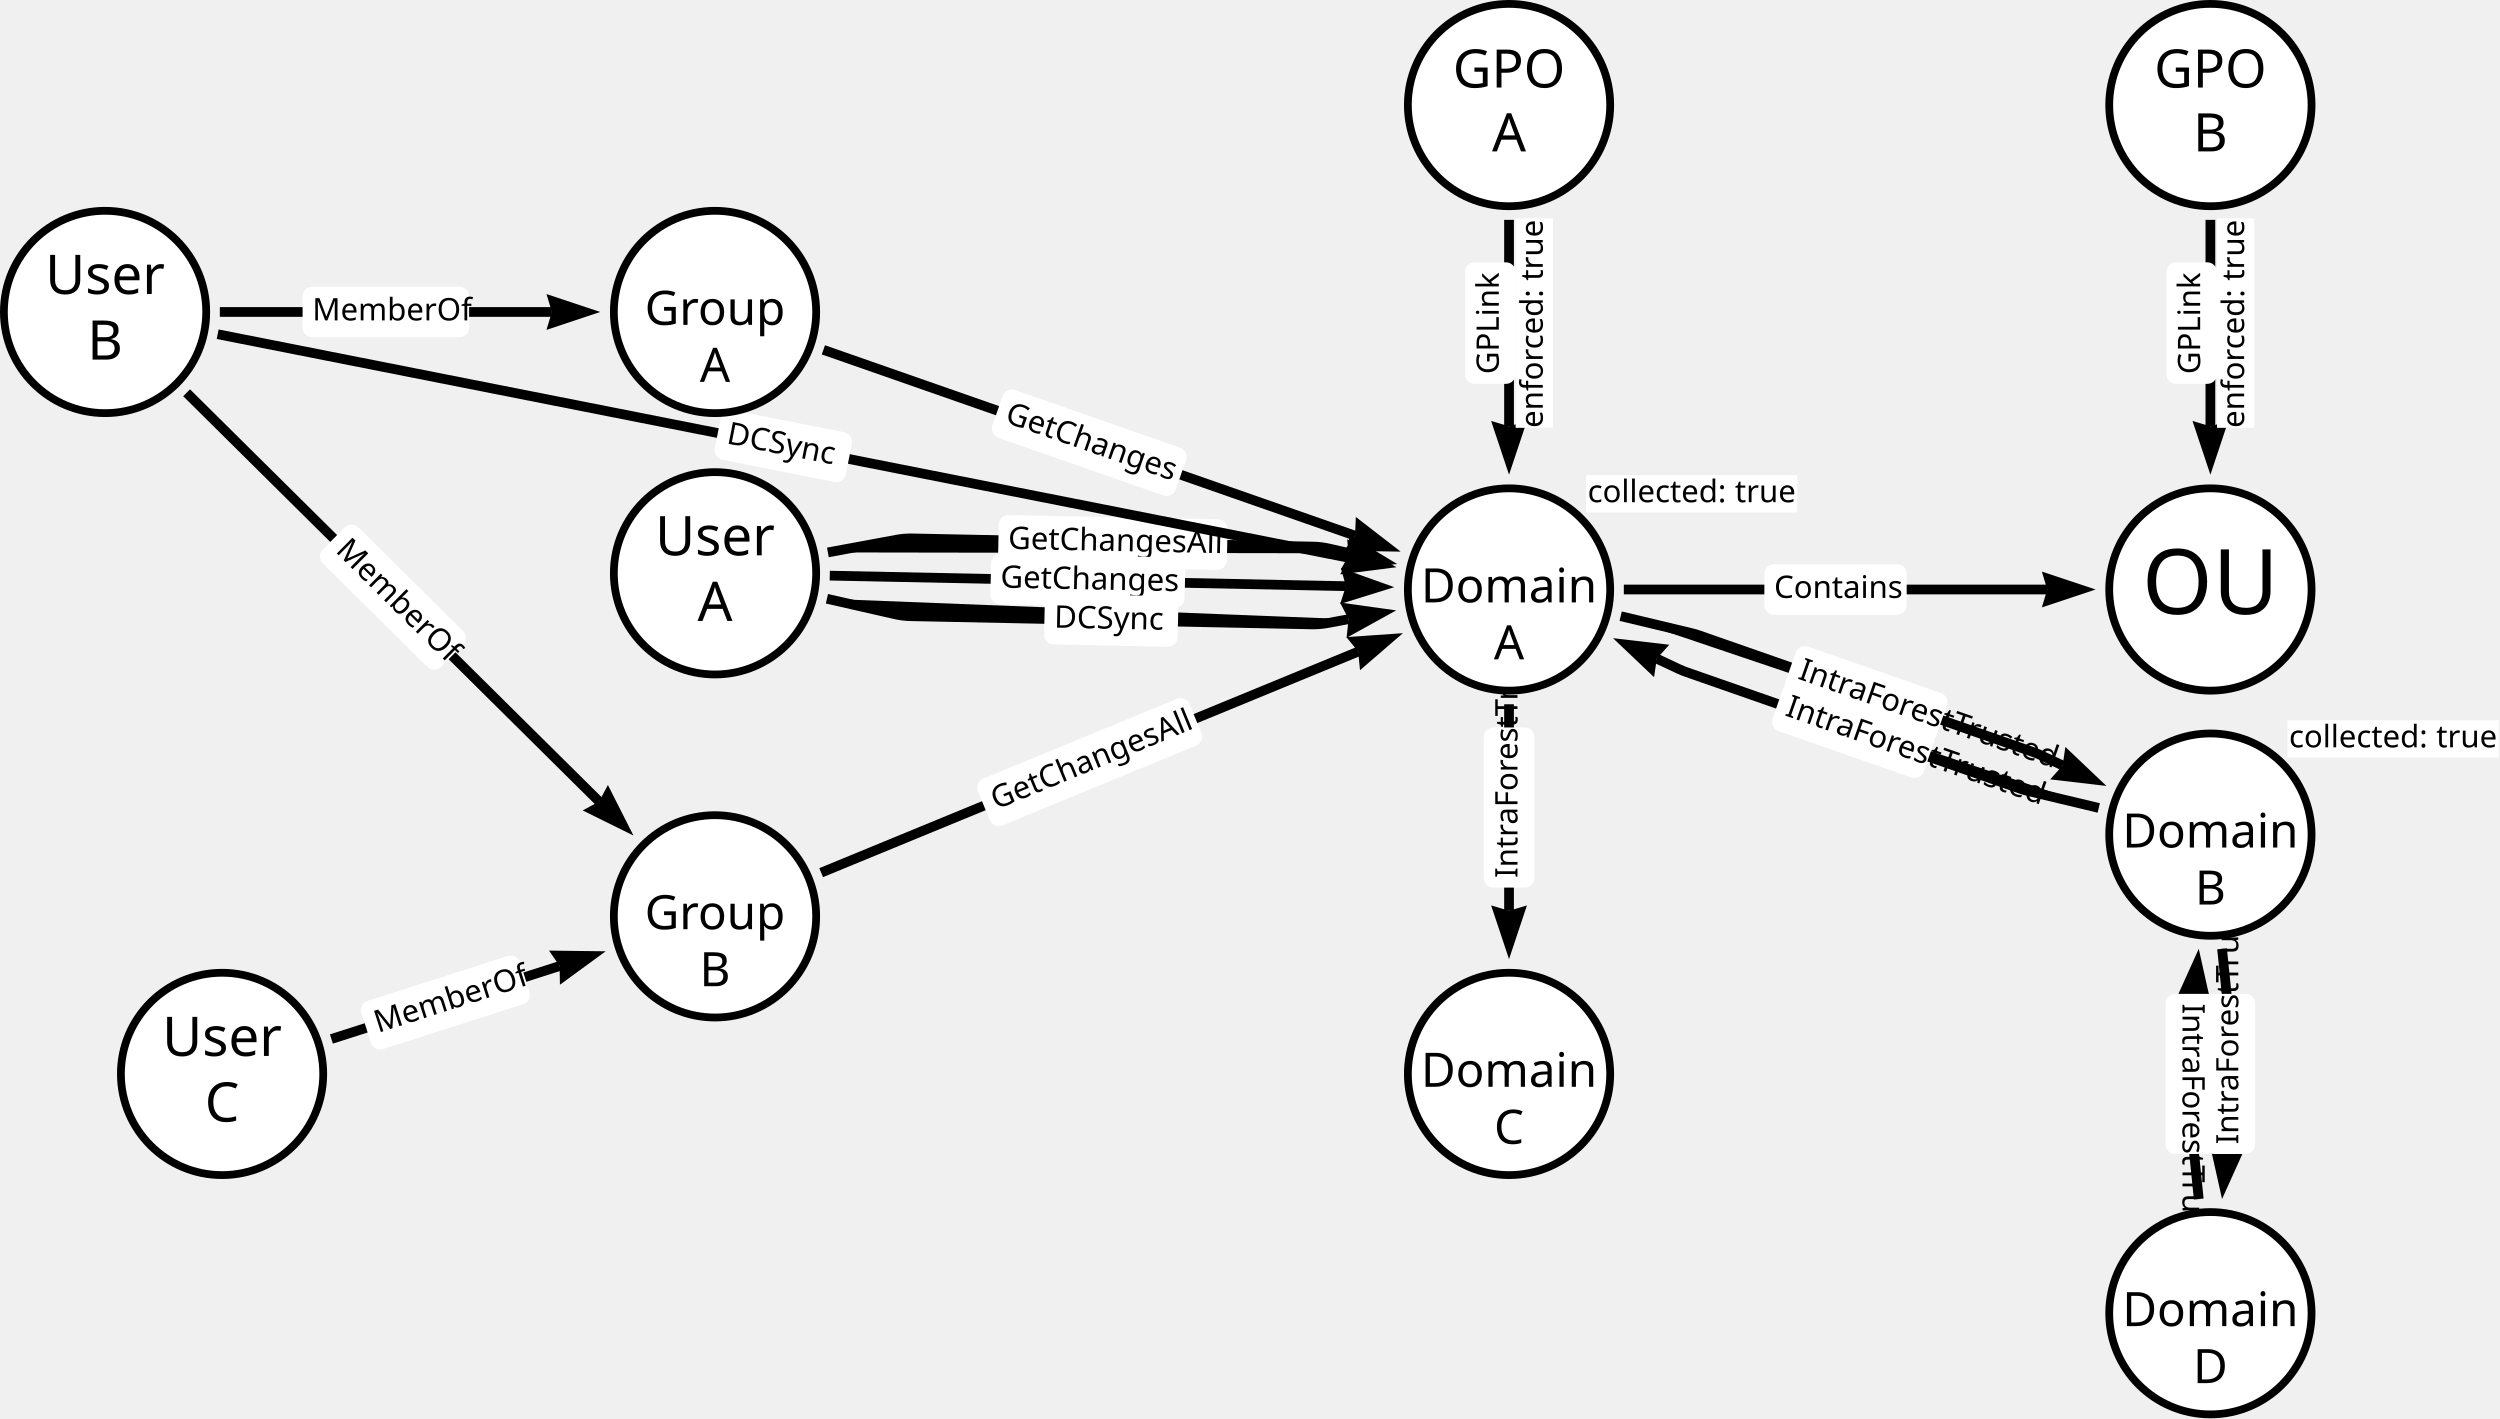
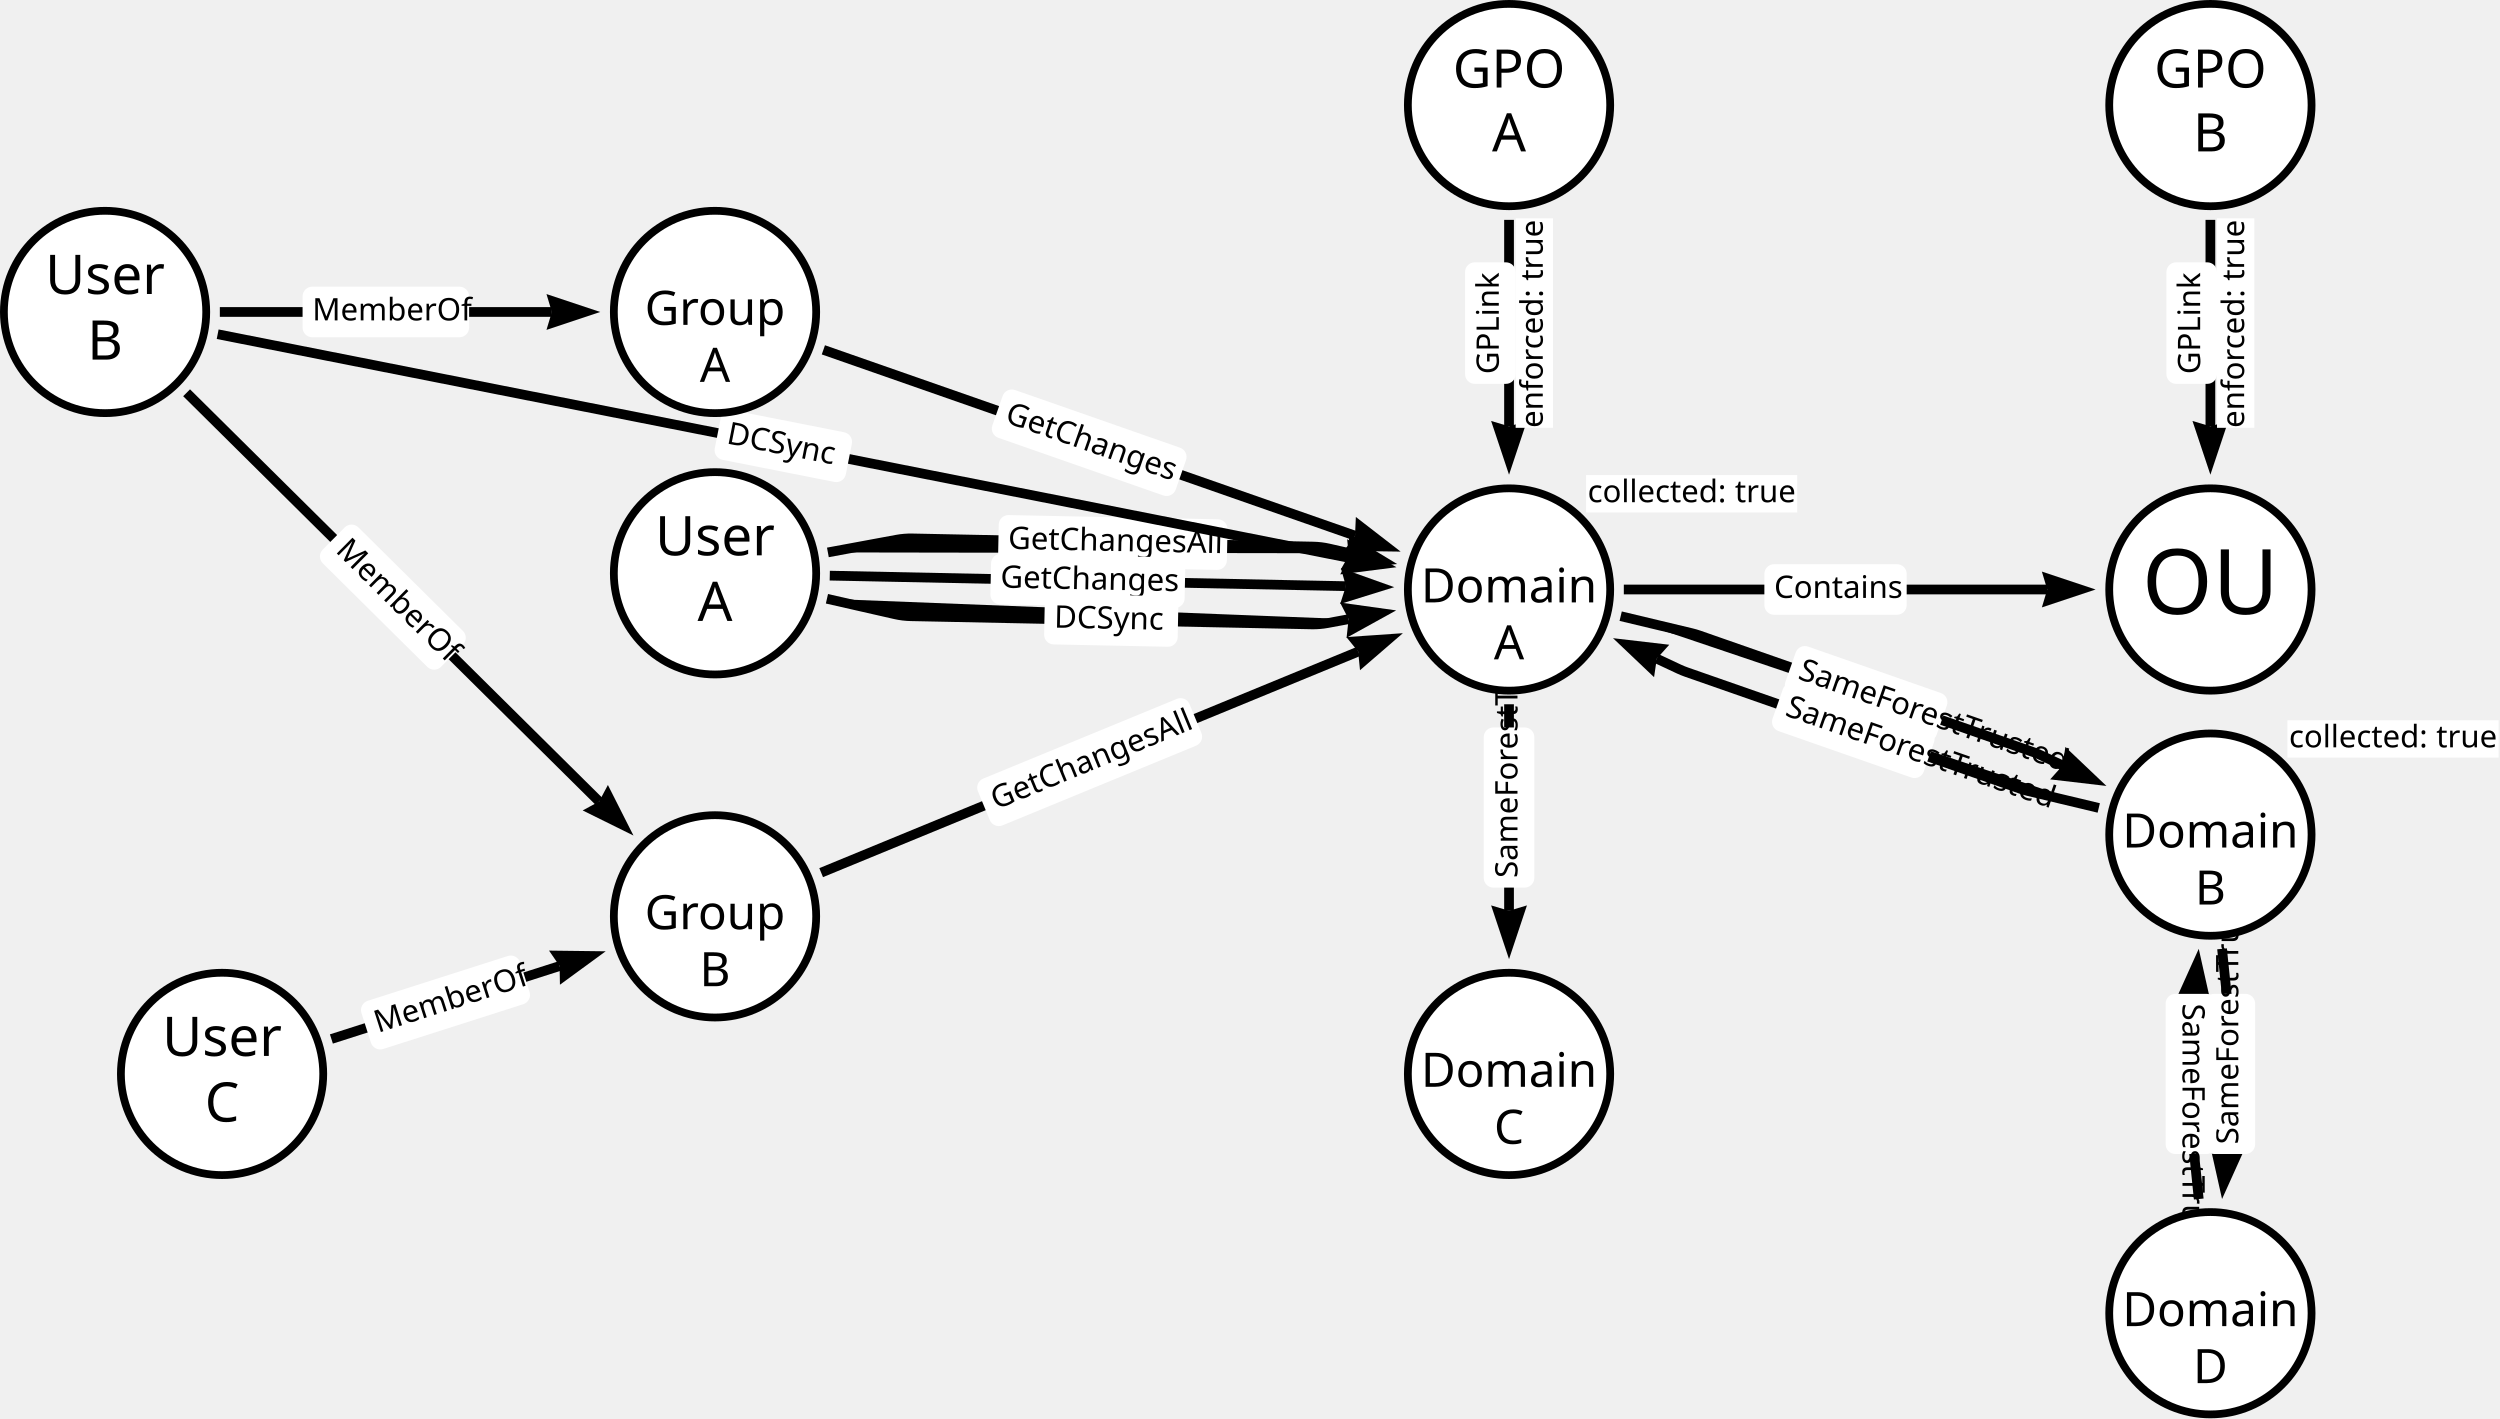
<svg xmlns="http://www.w3.org/2000/svg" width="1285" height="729" viewBox="0 0 1285 729">
  <defs>
    <style type="text/css" />
  </defs>
  <g transform="translate(-75 58) scale(1)">
    <g class="relationship">
      <g transform="translate(850.6427 245) rotate(19.26526)" stroke-width="5" stroke="#000000">
        <path d="M 58.695 -5.99 L 95.969 -9.793 A 40 40 0 0 1 100.03 -10 L 190.943 -10 L 281.855 -10 A 40 40 0 0 1 285.916 -9.793 L 298.456 -8.514 L 298.456 -8.514" />
        <polygon points="-24.862,0 -27.625,9.208 0,0 -27.625,-9.208" fill="#000000" transform="translate(381.8851 0) rotate(5.826689) translate(-59 0)" stroke="none" />
      </g>
      <g transform="translate(1034.192 298.56) rotate(19.26526) translate(0 -13)">
        <g transform="translate(0 0)">
          <g transform="translate(-41.16667 0)" fill="#ffffff" stroke="#000000" stroke-width="0">
            <rect x="0" y="0" width="82.333" height="26" rx="5" ry="5" stroke="none" />
-             <text xml:space="preserve" x="5" y="17.336" stroke="none" text-anchor="left" font-family="sans-serif" font-size="16" font-weight="normal" fill="#000000">IntraForestTrusted</text>
+             <text xml:space="preserve" x="5" y="17.336" stroke="none" text-anchor="left" font-family="sans-serif" font-size="16" font-weight="normal" fill="#000000">SameForestTrusted</text>
          </g>
        </g>
      </g>
    </g>
    <g class="relationship">
      <g transform="translate(1211.143 371) rotate(-160.7347)" stroke-width="5" stroke="#000000">
        <path d="M 58.695 -5.99 L 95.969 -9.793 A 40 40 0 0 1 100.03 -10 L 190.943 -10 L 281.855 -10 A 40 40 0 0 1 285.916 -9.793 L 298.456 -8.514 L 298.456 -8.514" />
        <polygon points="-24.862,0 -27.625,9.208 0,0 -27.625,-9.208" fill="#000000" transform="translate(381.8851 0) rotate(5.826689) translate(-59 0)" stroke="none" />
      </g>
      <g transform="translate(1027.593 317.44) rotate(19.26526) translate(0 -13)">
        <g transform="translate(0 0)">
          <g transform="translate(-41.16667 0)" fill="#ffffff" stroke="#000000" stroke-width="0">
            <rect x="0" y="0" width="82.333" height="26" rx="5" ry="5" stroke="none" />
-             <text xml:space="preserve" x="5" y="17.336" stroke="none" text-anchor="left" font-family="sans-serif" font-size="16" font-weight="normal" fill="#000000">IntraForestTrusted</text>
+             <text xml:space="preserve" x="5" y="17.336" stroke="none" text-anchor="left" font-family="sans-serif" font-size="16" font-weight="normal" fill="#000000">SameForestTrusted</text>
          </g>
        </g>
      </g>
    </g>
    <g class="relationship">
      <g transform="translate(850.6427 245) rotate(90)" stroke-width="5" stroke="#000000">
        <path d="M 59 0 L 165.138 0" />
        <polygon points="-24.862,0 -27.625,9.208 0,0 -27.625,-9.208" fill="#000000" transform="translate(190 0) rotate(0)" stroke="none" />
      </g>
      <g transform="translate(850.6427 357.0689) rotate(270) translate(0 -13)">
        <g transform="translate(0 0)">
          <g transform="translate(-41.16667 0)" fill="#ffffff" stroke="#000000" stroke-width="0">
            <rect x="0" y="0" width="82.333" height="26" rx="5" ry="5" stroke="none" />
-             <text xml:space="preserve" x="5" y="17.336" stroke="none" text-anchor="left" font-family="sans-serif" font-size="16" font-weight="normal" fill="#000000">IntraForestTrusted</text>
+             <text xml:space="preserve" x="5" y="17.336" stroke="none" text-anchor="left" font-family="sans-serif" font-size="16" font-weight="normal" fill="#000000">SameForestTrusted</text>
          </g>
        </g>
      </g>
    </g>
    <g class="relationship">
      <g transform="translate(442.5144 102.3532) rotate(19.26526)" stroke-width="5" stroke="#000000">
        <path d="M 59 0 L 348.477 0" />
        <polygon points="-24.862,0 -27.625,9.208 0,0 -27.625,-9.208" fill="#000000" transform="translate(373.3388 0) rotate(0)" stroke="none" />
      </g>
      <g transform="translate(634.8436 169.5751) rotate(19.26526) translate(0 -13)">
        <g transform="translate(0 0)">
          <g transform="translate(-49.925 0)" fill="#ffffff" stroke="#000000" stroke-width="0">
            <rect x="0" y="0" width="99.85" height="26" rx="5" ry="5" stroke="none" />
            <text xml:space="preserve" x="5" y="17.336" stroke="none" text-anchor="left" font-family="sans-serif" font-size="16" font-weight="normal" fill="#000000">GetChanges</text>
          </g>
        </g>
      </g>
    </g>
    <g class="relationship">
      <g transform="translate(442.5144 413) rotate(-22.37379)" stroke-width="5" stroke="#000000">
        <path d="M 59 0 L 357.491 0" />
        <polygon points="-24.862,0 -27.625,9.208 0,0 -27.625,-9.208" fill="#000000" transform="translate(382.3533 0) rotate(0)" stroke="none" />
      </g>
      <g transform="translate(635.0833 333.7319) rotate(-22.37379) translate(0 -13)">
        <g transform="translate(0 0)">
          <g transform="translate(-58.80833 0)" fill="#ffffff" stroke="#000000" stroke-width="0">
            <rect x="0" y="0" width="117.617" height="26" rx="5" ry="5" stroke="none" />
            <text xml:space="preserve" x="5" y="17.336" stroke="none" text-anchor="left" font-family="sans-serif" font-size="16" font-weight="normal" fill="#000000">GetChangesAll</text>
          </g>
        </g>
      </g>
    </g>
    <g class="relationship">
      <g transform="translate(442.5144 236.6766) rotate(1.168332)" stroke-width="5" stroke="#000000">
        <path d="M 57.784 -11.917 L 92.976 -19.175 A 40 40 0 0 1 101.056 -20 L 204.107 -20 L 307.158 -20 A 40 40 0 0 1 315.237 -19.175 L 326.08 -16.939 L 326.08 -16.939" />
        <polygon points="-24.862,0 -27.625,9.208 0,0 -27.625,-9.208" fill="#000000" transform="translate(408.2132 0) rotate(11.65338) translate(-59 0)" stroke="none" />
      </g>
      <g transform="translate(646.9864 220.8425) rotate(1.168332) translate(0 -13)">
        <g transform="translate(0 0)">
          <g transform="translate(-58.80833 0)" fill="#ffffff" stroke="#000000" stroke-width="0">
            <rect x="0" y="0" width="117.617" height="26" rx="5" ry="5" stroke="none" />
            <text xml:space="preserve" x="5" y="17.336" stroke="none" text-anchor="left" font-family="sans-serif" font-size="16" font-weight="normal" fill="#000000">GetChangesAll</text>
          </g>
        </g>
      </g>
    </g>
    <g class="relationship">
      <g transform="translate(442.5144 236.6766) rotate(1.168332)" stroke-width="5" stroke="#000000">
        <path d="M 59 0 L 324.351 0" />
        <polygon points="-24.862,0 -27.625,9.208 0,0 -27.625,-9.208" fill="#000000" transform="translate(349.2132 0) rotate(0)" stroke="none" />
      </g>
      <g transform="translate(634.1501 240.5848) rotate(1.168332) translate(0 -13)">
        <g transform="translate(0 0)">
          <g transform="translate(-49.925 0)" fill="#ffffff" stroke="#000000" stroke-width="0">
            <rect x="0" y="0" width="99.85" height="26" rx="5" ry="5" stroke="none" />
            <text xml:space="preserve" x="5" y="17.336" stroke="none" text-anchor="left" font-family="sans-serif" font-size="16" font-weight="normal" fill="#000000">GetChanges</text>
          </g>
        </g>
      </g>
    </g>
    <g class="relationship">
      <g transform="translate(442.5144 236.6766) rotate(1.168332)" stroke-width="5" stroke="#000000">
        <path d="M 57.784 11.917 L 92.976 19.175 A 40 40 0 0 0 101.056 20 L 204.107 20 L 307.158 20 A 40 40 0 0 0 315.237 19.175 L 326.08 16.939 L 326.08 16.939" />
        <polygon points="-24.862,0 -27.625,9.208 0,0 -27.625,-9.208" fill="#000000" transform="translate(408.2132 0) rotate(-11.65338) translate(-59 0)" stroke="none" />
      </g>
      <g transform="translate(646.1708 260.8341) rotate(1.168332) translate(0 -13)">
        <g transform="translate(0 0)">
          <g transform="translate(-34.33333 0)" fill="#ffffff" stroke="#000000" stroke-width="0">
            <rect x="0" y="0" width="68.667" height="26" rx="5" ry="5" stroke="none" />
            <text xml:space="preserve" x="5" y="17.336" stroke="none" text-anchor="left" font-family="sans-serif" font-size="16" font-weight="normal" fill="#000000">DCSync</text>
          </g>
        </g>
      </g>
    </g>
    <g class="relationship">
      <g transform="translate(129 102.3532) rotate(44.73676)" stroke-width="5" stroke="#000000">
        <path d="M 59 0 L 357.491 0" />
        <polygon points="-24.862,0 -27.625,9.208 0,0 -27.625,-9.208" fill="#000000" transform="translate(382.3533 0) rotate(0)" stroke="none" />
      </g>
      <g transform="translate(276.9268 248.927) rotate(44.73676) translate(0 -13)">
        <g transform="translate(0 0)">
          <g transform="translate(-42.8 0)" fill="#ffffff" stroke="#000000" stroke-width="0">
            <rect x="0" y="0" width="85.6" height="26" rx="5" ry="5" stroke="none" />
            <text xml:space="preserve" x="5" y="17.336" stroke="none" text-anchor="left" font-family="sans-serif" font-size="16" font-weight="normal" fill="#000000">MemberOf</text>
          </g>
        </g>
      </g>
    </g>
    <g class="relationship">
      <g transform="translate(129 102.3532) rotate(0)" stroke-width="5" stroke="#000000">
        <path d="M 59 0 L 229.652 0" />
        <polygon points="-24.862,0 -27.625,9.208 0,0 -27.625,-9.208" fill="#000000" transform="translate(254.5144 0) rotate(0)" stroke="none" />
      </g>
      <g transform="translate(273.3261 102.3532) rotate(0) translate(0 -13)">
        <g transform="translate(0 0)">
          <g transform="translate(-42.8 0)" fill="#ffffff" stroke="#000000" stroke-width="0">
            <rect x="0" y="0" width="85.6" height="26" rx="5" ry="5" stroke="none" />
            <text xml:space="preserve" x="5" y="17.336" stroke="none" text-anchor="left" font-family="sans-serif" font-size="16" font-weight="normal" fill="#000000">MemberOf</text>
          </g>
        </g>
      </g>
    </g>
    <g class="relationship">
      <g transform="translate(189.1427 494) rotate(-17.72848)" stroke-width="5" stroke="#000000">
        <path d="M 59 0 L 182.142 0" />
        <polygon points="-24.862,0 -27.625,9.208 0,0 -27.625,-9.208" fill="#000000" transform="translate(207.0042 0) rotate(0)" stroke="none" />
      </g>
      <g transform="translate(303.9878 457.2853) rotate(-17.72848) translate(0 -13)">
        <g transform="translate(0 0)">
          <g transform="translate(-42.8 0)" fill="#ffffff" stroke="#000000" stroke-width="0">
            <rect x="0" y="0" width="85.6" height="26" rx="5" ry="5" stroke="none" />
            <text xml:space="preserve" x="5" y="17.336" stroke="none" text-anchor="left" font-family="sans-serif" font-size="16" font-weight="normal" fill="#000000">MemberOf</text>
          </g>
        </g>
      </g>
    </g>
    <g class="relationship">
      <g transform="translate(850.6427 245) rotate(0)" stroke-width="5" stroke="#000000">
        <path d="M 59 0 L 276.638 0" />
        <polygon points="-24.862,0 -27.625,9.208 0,0 -27.625,-9.208" fill="#000000" transform="translate(301.5 0) rotate(0)" stroke="none" />
      </g>
      <g transform="translate(1018.462 245) rotate(0) translate(0 -13)">
        <g transform="translate(0 0)">
          <g transform="translate(-36.575 0)" fill="#ffffff" stroke="#000000" stroke-width="0">
            <rect x="0" y="0" width="73.15" height="26" rx="5" ry="5" stroke="none" />
            <text xml:space="preserve" x="5" y="17.336" stroke="none" text-anchor="left" font-family="sans-serif" font-size="16" font-weight="normal" fill="#000000">Contains</text>
          </g>
        </g>
      </g>
    </g>
    <g class="relationship">
      <g transform="translate(850.6427 -4) rotate(90)" stroke-width="5" stroke="#000000">
        <path d="M 59 0 L 165.138 0" />
        <polygon points="-24.862,0 -27.625,9.208 0,0 -27.625,-9.208" fill="#000000" transform="translate(190 0) rotate(0)" stroke="none" />
      </g>
      <g transform="translate(850.6427 108.0689) rotate(270) translate(0 -22.6)">
        <g transform="translate(0 0)">
          <g transform="translate(-31.23333 0)" fill="#ffffff" stroke="#000000" stroke-width="0">
            <rect x="0" y="0" width="62.467" height="26" rx="5" ry="5" stroke="none" />
            <text xml:space="preserve" x="5" y="17.336" stroke="none" text-anchor="left" font-family="sans-serif" font-size="16" font-weight="normal" fill="#000000">GPLink</text>
          </g>
        </g>
        <g transform="translate(0 26)">
          <g transform="translate(-53.83333 0)" fill="white">
            <rect x="0" y="0" width="107.667" height="19.2" rx="0" ry="0" stroke="none" />
            <g font-family="sans-serif" font-size="16" font-weight="normal" fill="#000000" text-anchor="end">
              <text xml:space="preserve" x="71.183" y="13.936" stroke="none">enforced:</text>
              <text xml:space="preserve" x="75.633" y="13.936" stroke="none" text-anchor="start">true</text>
            </g>
          </g>
        </g>
      </g>
    </g>
    <g class="relationship">
      <g transform="translate(1211.143 -4) rotate(90)" stroke-width="5" stroke="#000000">
        <path d="M 59 0 L 165.138 0" />
        <polygon points="-24.862,0 -27.625,9.208 0,0 -27.625,-9.208" fill="#000000" transform="translate(190 0) rotate(0)" stroke="none" />
      </g>
      <g transform="translate(1211.143 108.0689) rotate(270) translate(0 -22.6)">
        <g transform="translate(0 0)">
          <g transform="translate(-31.23333 0)" fill="#ffffff" stroke="#000000" stroke-width="0">
            <rect x="0" y="0" width="62.467" height="26" rx="5" ry="5" stroke="none" />
            <text xml:space="preserve" x="5" y="17.336" stroke="none" text-anchor="left" font-family="sans-serif" font-size="16" font-weight="normal" fill="#000000">GPLink</text>
          </g>
        </g>
        <g transform="translate(0 26)">
          <g transform="translate(-53.83333 0)" fill="white">
            <rect x="0" y="0" width="107.667" height="19.2" rx="0" ry="0" stroke="none" />
            <g font-family="sans-serif" font-size="16" font-weight="normal" fill="#000000" text-anchor="end">
              <text xml:space="preserve" x="71.183" y="13.936" stroke="none">enforced:</text>
              <text xml:space="preserve" x="75.633" y="13.936" stroke="none" text-anchor="start">true</text>
            </g>
          </g>
        </g>
      </g>
    </g>
    <g class="relationship">
      <g transform="translate(129 102.3532) rotate(11.18149)" stroke-width="5" stroke="#000000">
        <path d="M 59 0 L 651.744 0" />
        <polygon points="-24.862,0 -27.625,9.208 0,0 -27.625,-9.208" fill="#000000" transform="translate(676.6061 0) rotate(0)" stroke="none" />
      </g>
      <g transform="translate(477.6263 171.266) rotate(11.18149) translate(0 -13)">
        <g transform="translate(0 0)">
          <g transform="translate(-34.33333 0)" fill="#ffffff" stroke="#000000" stroke-width="0">
            <rect x="0" y="0" width="68.667" height="26" rx="5" ry="5" stroke="none" />
            <text xml:space="preserve" x="5" y="17.336" stroke="none" text-anchor="left" font-family="sans-serif" font-size="16" font-weight="normal" fill="#000000">DCSync</text>
          </g>
        </g>
      </g>
    </g>
    <g class="relationship">
      <g transform="translate(1211.143 371) rotate(90)" stroke-width="5" stroke="#000000">
        <path d="M 58.695 -5.99 L 95.969 -9.793 A 40 40 0 0 1 100.03 -10 L 123 -10 L 145.97 -10 A 40 40 0 0 1 150.031 -9.793 L 162.571 -8.514 L 162.571 -8.514" />
        <polygon points="-24.862,0 -27.625,9.208 0,0 -27.625,-9.208" fill="#000000" transform="translate(246 0) rotate(5.826689) translate(-59 0)" stroke="none" />
      </g>
      <g transform="translate(1221.143 494) rotate(270) translate(0 -13)">
        <g transform="translate(0 0)">
          <g transform="translate(-41.16667 0)" fill="#ffffff" stroke="#000000" stroke-width="0">
            <rect x="0" y="0" width="82.333" height="26" rx="5" ry="5" stroke="none" />
-             <text xml:space="preserve" x="5" y="17.336" stroke="none" text-anchor="left" font-family="sans-serif" font-size="16" font-weight="normal" fill="#000000">IntraForestTrusted</text>
+             <text xml:space="preserve" x="5" y="17.336" stroke="none" text-anchor="left" font-family="sans-serif" font-size="16" font-weight="normal" fill="#000000">SameForestTrusted</text>
          </g>
        </g>
      </g>
    </g>
    <g class="relationship">
      <g transform="translate(1211.143 617) rotate(-90)" stroke-width="5" stroke="#000000">
        <path d="M 58.695 -5.99 L 95.969 -9.793 A 40 40 0 0 1 100.03 -10 L 123 -10 L 145.97 -10 A 40 40 0 0 1 150.031 -9.793 L 162.571 -8.514 L 162.571 -8.514" />
        <polygon points="-24.862,0 -27.625,9.208 0,0 -27.625,-9.208" fill="#000000" transform="translate(246 0) rotate(5.826689) translate(-59 0)" stroke="none" />
      </g>
      <g transform="translate(1201.143 494) rotate(90) translate(0 -13)">
        <g transform="translate(0 0)">
          <g transform="translate(-41.16667 0)" fill="#ffffff" stroke="#000000" stroke-width="0">
            <rect x="0" y="0" width="82.333" height="26" rx="5" ry="5" stroke="none" />
-             <text xml:space="preserve" x="5" y="17.336" stroke="none" text-anchor="left" font-family="sans-serif" font-size="16" font-weight="normal" fill="#000000">IntraForestTrusted</text>
+             <text xml:space="preserve" x="5" y="17.336" stroke="none" text-anchor="left" font-family="sans-serif" font-size="16" font-weight="normal" fill="#000000">SameForestTrusted</text>
          </g>
        </g>
      </g>
    </g>
    <g class="node">
      <g fill="#ffffff" stroke="#000000" stroke-width="4">
        <circle cx="1211.143" cy="617" r="52" />
      </g>
      <g transform="translate(1211.143 617)">
        <g transform="scale(0.4882818) translate(0 0)">
          <g transform="translate(0 0)">
            <g font-family="sans-serif" font-size="50" font-weight="normal" fill="#000000" text-anchor="middle">
              <text xml:space="preserve" x="0" y="13.55" stroke="none">Domain</text>
              <text xml:space="preserve" x="0" y="73.55" stroke="none" text-anchor="middle">D</text>
            </g>
          </g>
        </g>
      </g>
    </g>
    <g class="node">
      <g fill="#ffffff" stroke="#000000" stroke-width="4">
        <circle cx="850.643" cy="245" r="52" />
      </g>
      <g transform="translate(850.6427 245)">
        <g transform="scale(0.4882818) translate(0 0)">
          <g transform="translate(0 0)">
            <g font-family="sans-serif" font-size="50" font-weight="normal" fill="#000000" text-anchor="middle">
              <text xml:space="preserve" x="0" y="13.55" stroke="none">Domain</text>
              <text xml:space="preserve" x="0" y="73.55" stroke="none" text-anchor="middle">A</text>
            </g>
          </g>
        </g>
        <g transform="translate(39.59798 -58.79798)">
          <g transform="translate(0 0)">
            <g transform="translate(0 0)" fill="white">
              <rect x="0" y="0" width="108.533" height="19.2" rx="0" ry="0" stroke="none" />
              <g font-family="sans-serif" font-size="16" font-weight="normal" fill="#000000" text-anchor="end">
                <text xml:space="preserve" x="72.05" y="13.936" stroke="none">collected:</text>
                <text xml:space="preserve" x="76.5" y="13.936" stroke="none" text-anchor="start">true</text>
              </g>
            </g>
          </g>
        </g>
      </g>
    </g>
    <g class="node">
      <g fill="#ffffff" stroke="#000000" stroke-width="4">
        <circle cx="1211.143" cy="371" r="52" />
      </g>
      <g transform="translate(1211.143 371)">
        <g transform="scale(0.4882818) translate(0 0)">
          <g transform="translate(0 0)">
            <g font-family="sans-serif" font-size="50" font-weight="normal" fill="#000000" text-anchor="middle">
              <text xml:space="preserve" x="0" y="13.55" stroke="none">Domain</text>
              <text xml:space="preserve" x="0" y="73.55" stroke="none" text-anchor="middle">B</text>
            </g>
          </g>
        </g>
        <g transform="translate(39.59798 -58.79798)">
          <g transform="translate(0 0)">
            <g transform="translate(0 0)" fill="white">
              <rect x="0" y="0" width="108.533" height="19.2" rx="0" ry="0" stroke="none" />
              <g font-family="sans-serif" font-size="16" font-weight="normal" fill="#000000" text-anchor="end">
                <text xml:space="preserve" x="72.05" y="13.936" stroke="none">collected:</text>
                <text xml:space="preserve" x="76.5" y="13.936" stroke="none" text-anchor="start">true</text>
              </g>
            </g>
          </g>
        </g>
      </g>
    </g>
    <g class="node">
      <g fill="#ffffff" stroke="#000000" stroke-width="4">
        <circle cx="850.643" cy="494" r="52" />
      </g>
      <g transform="translate(850.6427 494)">
        <g transform="scale(0.4882818) translate(0 0)">
          <g transform="translate(0 0)">
            <g font-family="sans-serif" font-size="50" font-weight="normal" fill="#000000" text-anchor="middle">
              <text xml:space="preserve" x="0" y="13.55" stroke="none">Domain</text>
              <text xml:space="preserve" x="0" y="73.55" stroke="none" text-anchor="middle">C</text>
            </g>
          </g>
        </g>
      </g>
    </g>
    <g class="node">
      <g fill="#ffffff" stroke="#000000" stroke-width="4">
        <circle cx="442.514" cy="102.353" r="52" />
      </g>
      <g transform="translate(442.5144 102.3532)">
        <g transform="scale(0.4882818) translate(0 0)">
          <g transform="translate(0 0)">
            <g font-family="sans-serif" font-size="50" font-weight="normal" fill="#000000" text-anchor="middle">
              <text xml:space="preserve" x="0" y="13.55" stroke="none">Group</text>
              <text xml:space="preserve" x="0" y="73.55" stroke="none" text-anchor="middle">A</text>
            </g>
          </g>
        </g>
      </g>
    </g>
    <g class="node">
      <g fill="#ffffff" stroke="#000000" stroke-width="4">
        <circle cx="442.514" cy="413" r="52" />
      </g>
      <g transform="translate(442.5144 413)">
        <g transform="scale(0.4882818) translate(0 0)">
          <g transform="translate(0 0)">
            <g font-family="sans-serif" font-size="50" font-weight="normal" fill="#000000" text-anchor="middle">
              <text xml:space="preserve" x="0" y="13.55" stroke="none">Group</text>
              <text xml:space="preserve" x="0" y="73.55" stroke="none" text-anchor="middle">B</text>
            </g>
          </g>
        </g>
      </g>
    </g>
    <g class="node">
      <g fill="#ffffff" stroke="#000000" stroke-width="4">
        <circle cx="442.514" cy="236.677" r="52" />
      </g>
      <g transform="translate(442.5144 236.6766)">
        <g transform="scale(0.5625004) translate(0 0)">
          <g transform="translate(0 0)">
            <g font-family="sans-serif" font-size="50" font-weight="normal" fill="#000000" text-anchor="middle">
              <text xml:space="preserve" x="0" y="-16.45" stroke="none">User</text>
              <text xml:space="preserve" x="0" y="43.55" stroke="none" text-anchor="middle">A</text>
            </g>
          </g>
        </g>
      </g>
    </g>
    <g class="node">
      <g fill="#ffffff" stroke="#000000" stroke-width="4">
        <circle cx="129" cy="102.353" r="52" />
      </g>
      <g transform="translate(129 102.3532)">
        <g transform="scale(0.5625004) translate(0 0)">
          <g transform="translate(0 0)">
            <g font-family="sans-serif" font-size="50" font-weight="normal" fill="#000000" text-anchor="middle">
              <text xml:space="preserve" x="0" y="-16.45" stroke="none">User</text>
              <text xml:space="preserve" x="0" y="43.55" stroke="none" text-anchor="middle">B</text>
            </g>
          </g>
        </g>
      </g>
    </g>
    <g class="node">
      <g fill="#ffffff" stroke="#000000" stroke-width="4">
        <circle cx="189.143" cy="494" r="52" />
      </g>
      <g transform="translate(189.1427 494)">
        <g transform="scale(0.5625004) translate(0 0)">
          <g transform="translate(0 0)">
            <g font-family="sans-serif" font-size="50" font-weight="normal" fill="#000000" text-anchor="middle">
              <text xml:space="preserve" x="0" y="-16.45" stroke="none">User</text>
              <text xml:space="preserve" x="0" y="43.55" stroke="none" text-anchor="middle">C</text>
            </g>
          </g>
        </g>
      </g>
    </g>
    <g class="node">
      <g fill="#ffffff" stroke="#000000" stroke-width="4">
        <circle cx="1211.143" cy="245" r="52" />
      </g>
      <g transform="translate(1211.143 245)">
        <g transform="scale(0.9296876) translate(0 0)">
          <g transform="translate(0 0)">
            <g font-family="sans-serif" font-size="50" font-weight="normal" fill="#000000" text-anchor="middle">
              <text xml:space="preserve" x="0" y="13.55" stroke="none">OU</text>
            </g>
          </g>
        </g>
      </g>
    </g>
    <g class="node">
      <g fill="#ffffff" stroke="#000000" stroke-width="4">
        <circle cx="850.643" cy="-4" r="52" />
      </g>
      <g transform="translate(850.6427 -4)">
        <g transform="scale(0.5468755) translate(0 0)">
          <g transform="translate(0 0)">
            <g font-family="sans-serif" font-size="50" font-weight="normal" fill="#000000" text-anchor="middle">
              <text xml:space="preserve" x="0" y="-16.45" stroke="none">GPO</text>
              <text xml:space="preserve" x="0" y="43.55" stroke="none" text-anchor="middle">A</text>
            </g>
          </g>
        </g>
      </g>
    </g>
    <g class="node">
      <g fill="#ffffff" stroke="#000000" stroke-width="4">
        <circle cx="1211.143" cy="-4" r="52" />
      </g>
      <g transform="translate(1211.143 -4)">
        <g transform="scale(0.5468755) translate(0 0)">
          <g transform="translate(0 0)">
            <g font-family="sans-serif" font-size="50" font-weight="normal" fill="#000000" text-anchor="middle">
              <text xml:space="preserve" x="0" y="-16.45" stroke="none">GPO</text>
              <text xml:space="preserve" x="0" y="43.55" stroke="none" text-anchor="middle">B</text>
            </g>
          </g>
        </g>
      </g>
    </g>
  </g>
</svg>
